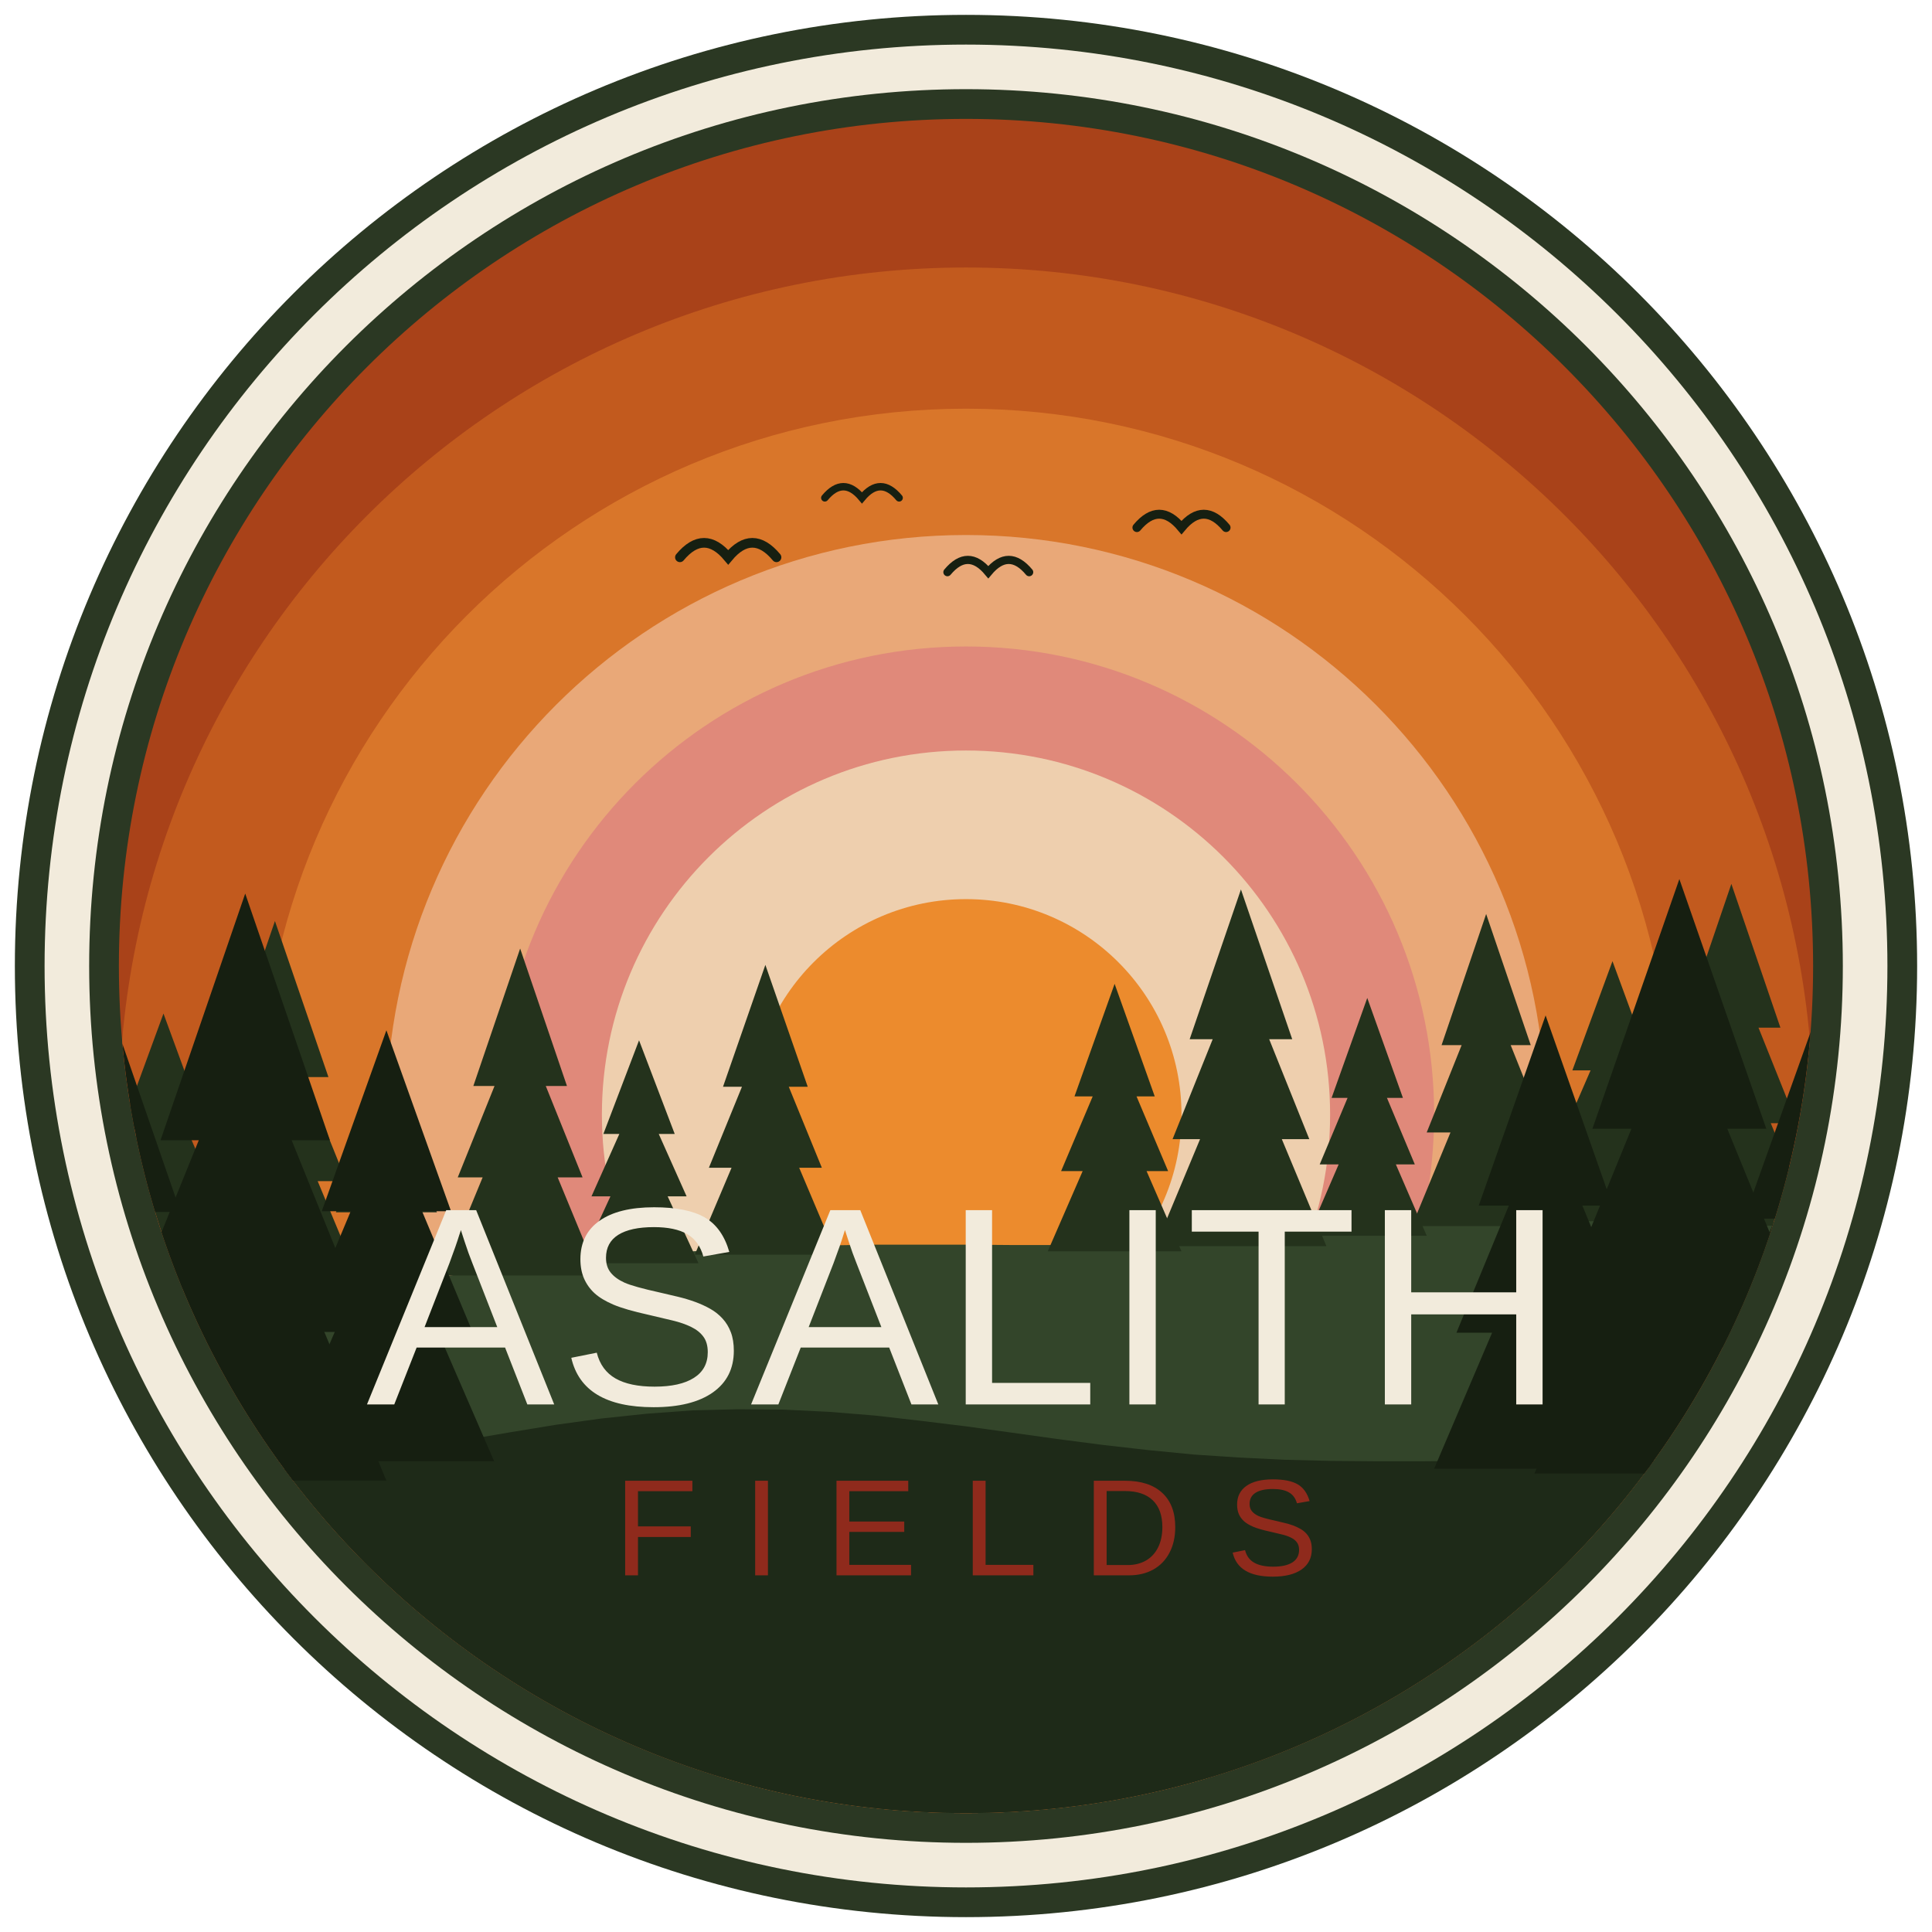
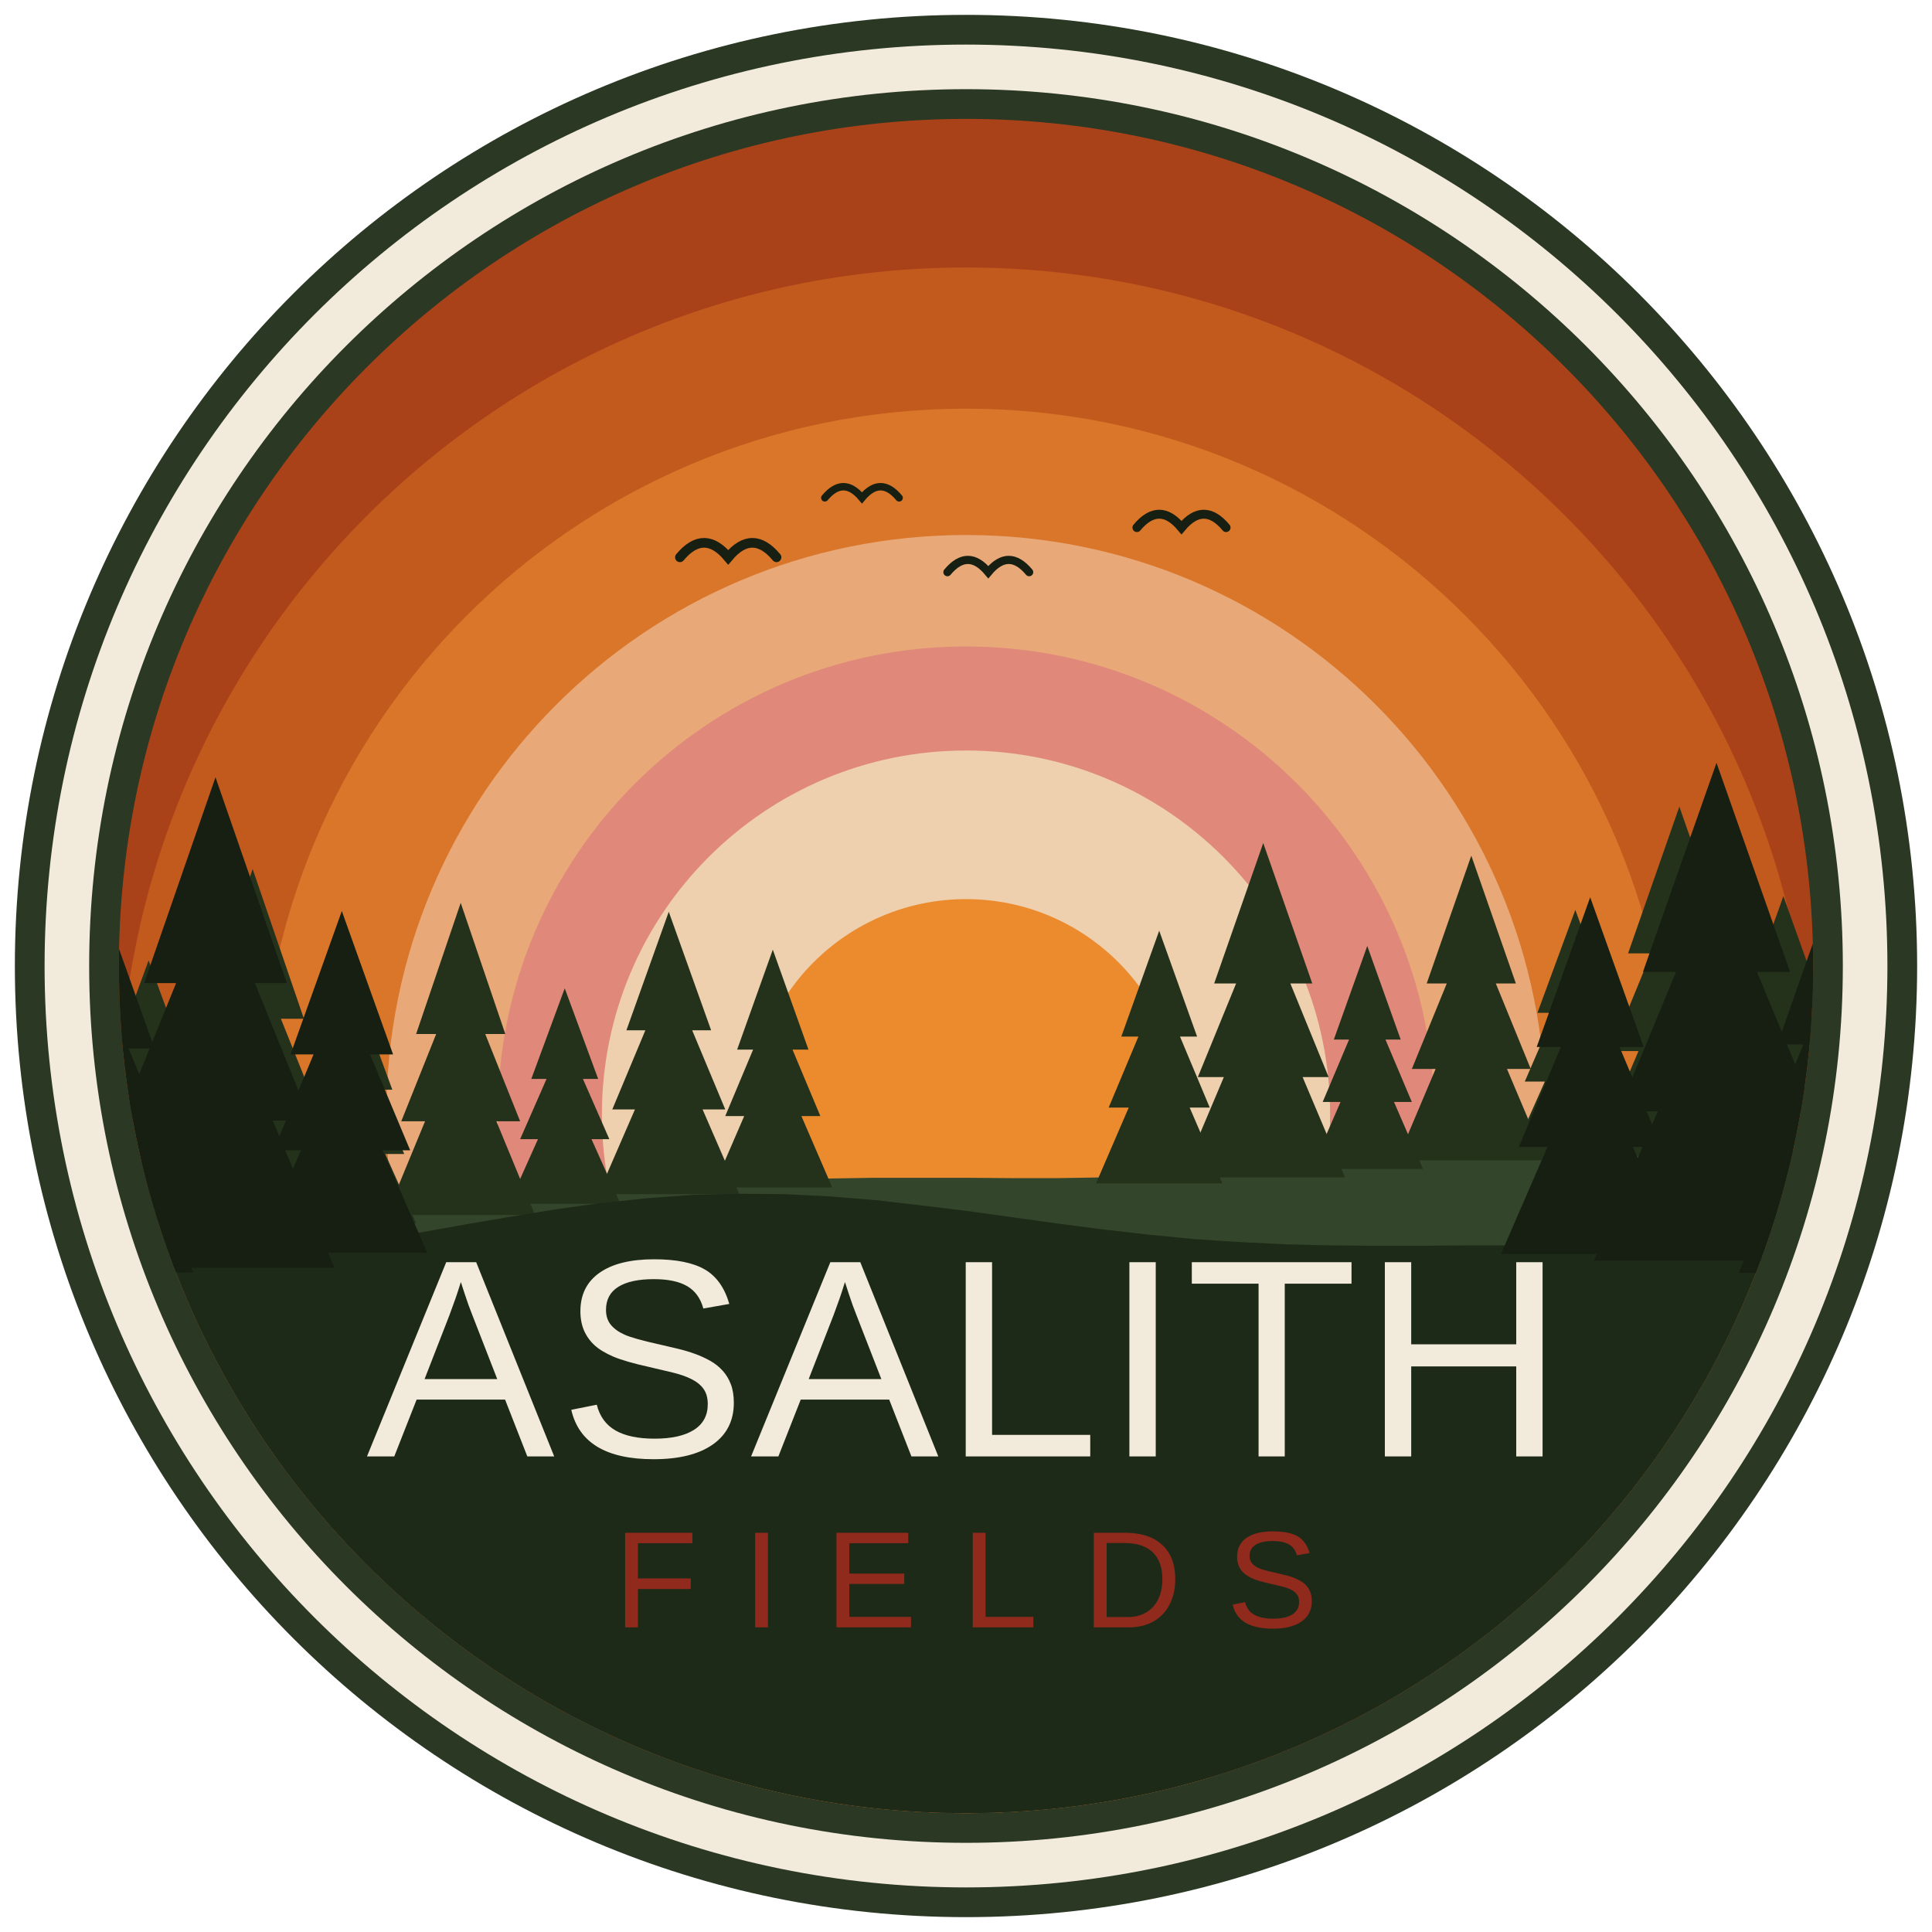
<svg xmlns="http://www.w3.org/2000/svg" viewBox="0 0 520 520" role="img" aria-label="Asalith Fields">
  <defs>
    <clipPath id="recorte-escena">
      <circle cx="260.0" cy="260.0" r="228.0" />
    </clipPath>
  </defs>
  <circle cx="260.0" cy="260.0" r="256.0" fill="#2b3823" />
  <circle cx="260.0" cy="260.0" r="248.0" fill="#f2ebdc" />
  <circle cx="260.0" cy="260.0" r="236.0" fill="#2b3823" />
  <g clip-path="url(#recorte-escena)">
    <circle cx="260.0" cy="300.0" r="270" fill="#a94219" />
    <circle cx="260.0" cy="300.0" r="228" fill="#c25a1e" />
    <circle cx="260.0" cy="300.0" r="190" fill="#d9762a" />
    <circle cx="260.0" cy="300.0" r="156" fill="#e9a878" />
    <circle cx="260.0" cy="300.0" r="126" fill="#e0897a" />
    <circle cx="260.0" cy="300.0" r="98" fill="#eecfae" />
    <circle class="sol" cx="260.0" cy="300.0" r="58" fill="#ec8b2d" />
    <path d="M 183.0,150.0 q 6.5,-7.8 13.0,0 q 6.5,-7.8 13.0,0" fill="none" stroke="#161f11" stroke-width="2.6" stroke-linecap="round" />
    <path d="M 222.0,134.0 q 5.0,-6.0 10.0,0 q 5.0,-6.0 10.0,0" fill="none" stroke="#161f11" stroke-width="2.0" stroke-linecap="round" />
    <path d="M 255.0,154.0 q 5.5,-6.6 11.0,0 q 5.5,-6.6 11.0,0" fill="none" stroke="#161f11" stroke-width="2.2" stroke-linecap="round" />
    <path d="M 306.0,142.0 q 6.0,-7.2 12.0,0 q 6.0,-7.2 12.0,0" fill="none" stroke="#161f11" stroke-width="2.4" stroke-linecap="round" />
-     <polygon points="-10.0,338.6 2.3,340.3 14.5,341.9 26.8,343.3 39.1,344.5 51.4,345.3 63.6,345.8 75.9,345.9 88.2,345.6 100.5,345.0 112.7,344.1 125.0,342.9 137.3,341.6 149.5,340.3 161.8,339.0 174.1,337.8 186.4,336.8 198.6,336.1 210.9,335.5 223.2,335.2 235.5,335.0 247.7,335.0 260.0,335.0 272.3,335.1 284.5,335.1 296.8,334.9 309.1,334.6 321.4,334.1 333.6,333.4 345.9,332.5 358.2,331.5 370.5,330.4 382.7,329.3 395.0,328.3 407.3,327.5 419.5,327.0 431.8,326.7 444.1,326.8 456.4,327.3 468.6,328.1 480.9,329.3 493.2,330.8 505.5,332.4 517.7,334.2 530.0,336.0 530.0,540.0 -10.0,540.0" fill="#33452a" />
-     <polygon points="44.0,272.8 55.4,303.9 50.3,303.9 59.2,324.6 53.1,324.6 63.0,346.8 25.0,346.8 34.9,324.6 28.8,324.6 37.7,303.9 32.6,303.9" fill="#24321c" />
-     <polygon points="74.0,247.9 88.4,289.9 81.9,289.9 93.2,317.9 85.5,317.9 98.0,347.9 50.0,347.9 62.5,317.9 54.8,317.9 66.1,289.9 59.6,289.9" fill="#24321c" />
-     <polygon points="104.0,278.7 114.2,307.3 109.6,307.3 117.6,326.3 112.2,326.3 121.0,346.7 87.0,346.7 95.8,326.3 90.4,326.3 98.4,307.3 93.8,307.3" fill="#24321c" />
-     <polygon points="140.0,255.3 152.6,292.3 146.9,292.3 156.8,316.9 150.1,316.9 161.0,343.3 119.0,343.3 129.9,316.9 123.2,316.9 133.1,292.3 127.4,292.3" fill="#24321c" />
-     <polygon points="172.0,280.0 181.6,305.2 177.3,305.2 184.8,322.0 179.7,322.0 188.0,340.0 156.0,340.0 164.3,322.0 159.2,322.0 166.7,305.2 162.4,305.2" fill="#24321c" />
-     <polygon points="206.0,259.7 217.4,292.5 212.3,292.5 221.2,314.3 215.1,314.3 225.0,337.7 187.0,337.7 196.9,314.3 190.8,314.3 199.7,292.5 194.6,292.5" fill="#24321c" />
-     <polygon points="300.0,264.8 310.8,295.1 305.9,295.1 314.4,315.2 308.6,315.2 318.0,336.8 282.0,336.8 291.4,315.2 285.6,315.2 294.1,295.1 289.2,295.1" fill="#24321c" />
-     <polygon points="334.0,239.4 347.8,279.7 341.6,279.7 352.4,306.6 345.0,306.6 357.0,335.4 311.0,335.4 323.0,306.6 315.6,306.6 326.4,279.7 320.2,279.7" fill="#24321c" />
-     <polygon points="368.0,268.6 377.6,295.5 373.3,295.5 380.8,313.4 375.7,313.4 384.0,332.6 352.0,332.6 360.3,313.4 355.2,313.4 362.7,295.5 358.4,295.5" fill="#24321c" />
-     <polygon points="400.0,246.0 412.0,281.3 406.6,281.3 416.0,304.8 409.6,304.8 420.0,330.0 380.0,330.0 390.4,304.8 384.0,304.8 393.4,281.3 388.0,281.3" fill="#24321c" />
-     <polygon points="434.0,258.7 444.8,288.1 439.9,288.1 448.4,307.7 442.6,307.7 452.0,328.7 416.0,328.7 425.4,307.7 419.6,307.7 428.1,288.1 423.2,288.1" fill="#24321c" />
-     <polygon points="466.0,237.9 479.2,276.6 473.3,276.6 483.6,302.3 476.6,302.3 488.0,329.9 444.0,329.9 455.4,302.3 448.4,302.3 458.7,276.6 452.8,276.6" fill="#24321c" />
-     <polygon points="-10.0,397.8 2.3,398.1 14.5,398.4 26.8,398.5 39.1,398.3 51.4,397.7 63.6,396.8 75.9,395.4 88.2,393.8 100.5,391.9 112.7,389.8 125.0,387.6 137.3,385.5 149.5,383.5 161.8,381.8 174.1,380.5 186.4,379.6 198.6,379.3 210.9,379.4 223.2,380.0 235.5,381.0 247.7,382.4 260.0,383.9 272.3,385.6 284.5,387.3 296.8,388.9 309.1,390.3 321.4,391.5 333.6,392.3 345.9,392.9 358.2,393.2 370.5,393.3 382.7,393.3 395.0,393.2 407.3,393.2 419.5,393.3 431.8,393.6 444.1,394.1 456.4,394.9 468.6,395.9 480.9,397.1 493.2,398.5 505.5,399.9 517.7,401.2 530.0,402.4 530.0,540.0 -10.0,540.0" fill="#1e2a18" />
-     <polygon points="30.0,272.4 48.6,326.2 40.2,326.2 54.8,362.0 44.9,362.0 61.0,400.4 -1.0,400.4 15.1,362.0 5.2,362.0 19.8,326.2 11.4,326.2" fill="#161f11" />
-     <polygon points="66.0,240.5 88.8,306.9 78.5,306.9 96.4,351.1 84.2,351.1 104.0,398.5 28.0,398.5 47.8,351.1 35.6,351.1 53.5,306.9 43.2,306.9" fill="#161f11" />
-     <polygon points="104.0,277.3 121.4,326.0 113.6,326.0 127.2,358.5 117.9,358.5 133.0,393.3 75.0,393.3 90.1,358.5 80.8,358.5 94.4,326.0 86.6,326.0" fill="#161f11" />
-     <polygon points="416.0,273.3 434.0,324.5 425.9,324.5 440.0,358.7 430.4,358.7 446.0,395.3 386.0,395.3 401.6,358.7 392.0,358.7 406.1,324.5 398.0,324.5" fill="#161f11" />
-     <polygon points="452.0,236.6 475.4,303.8 464.9,303.8 483.2,348.6 470.7,348.6 491.0,396.6 413.0,396.6 433.3,348.6 420.8,348.6 439.1,303.8 428.6,303.8" fill="#161f11" />
-     <polygon points="488.0,275.9 506.6,328.0 498.2,328.0 512.8,362.7 502.9,362.7 519.0,399.9 457.0,399.9 473.1,362.7 463.2,362.7 477.8,328.0 469.4,328.0" fill="#161f11" />
-     <text x="260" y="378" text-anchor="middle" fill="#f2ebdc" font-family="'Archivo Black','Arial Black',Arial,sans-serif" font-size="76" letter-spacing="1">ASALITH</text>
-     <text x="260" y="424" text-anchor="middle" fill="#8f2a1c" font-family="'Archivo Black','Arial Black',Arial,sans-serif" font-size="37" letter-spacing="12">FIELDS</text>
+     <polygon points="-10.0,320.6 2.3,322.3 14.5,323.9 26.8,325.3 39.1,326.5 51.4,327.3 63.6,327.8 75.9,327.9 88.2,327.6 100.5,327.0 112.7,326.1 125.0,324.9 137.3,323.6 149.5,322.3 161.8,321.0 174.1,319.8 186.4,318.8 198.6,318.1 210.9,317.5 223.2,317.2 235.5,317.0 247.7,317.0 260.0,317.0 272.3,317.1 284.5,317.1 296.8,316.9 309.1,316.6 321.4,316.1 333.6,315.4 345.9,314.5 358.2,313.5 370.5,312.4 382.7,311.3 395.0,310.3 407.3,309.5 419.5,309.0 431.8,308.7 444.1,308.8 456.4,309.3 468.6,310.1 480.9,311.3 493.2,312.8 505.5,314.4 517.7,316.2 530.0,318.0 530.0,540.0 -10.0,540.0" fill="#33452a" />
+     <polygon points="40.0,258.5 50.8,287.9 45.9,287.9 54.4,307.5 48.6,307.5 58.0,328.5 22.0,328.5 31.4,307.5 25.6,307.5 34.1,287.9 29.2,287.9" fill="#24321c" />
+     <polygon points="68.0,233.9 81.8,274.2 75.6,274.2 86.4,301.1 79.0,301.1 91.0,329.9 45.0,329.9 57.0,301.1 49.6,301.1 60.4,274.2 54.2,274.2" fill="#24321c" />
+     <polygon points="96.0,267.2 105.6,293.3 101.3,293.3 108.8,310.6 103.7,310.6 112.0,329.2 80.0,329.2 88.3,310.6 83.2,310.6 90.7,293.3 86.4,293.3" fill="#24321c" />
+     <polygon points="124.0,243.0 136.0,278.3 130.6,278.3 140.0,301.8 133.6,301.8 144.0,327.0 104.0,327.0 114.4,301.8 108.0,301.8 117.4,278.3 112.0,278.3" fill="#24321c" />
+     <polygon points="152.0,266.0 161.0,290.4 156.9,290.4 164.0,306.6 159.2,306.6 167.0,324.0 137.0,324.0 144.8,306.6 140.0,306.6 147.1,290.4 143.0,290.4" fill="#24321c" />
+     <polygon points="180.0,245.4 191.4,277.3 186.3,277.3 195.2,298.6 189.1,298.6 199.0,321.4 161.0,321.4 170.9,298.6 164.8,298.6 173.7,277.3 168.6,277.3" fill="#24321c" />
+     <polygon points="208.0,255.6 217.6,282.5 213.3,282.5 220.8,300.4 215.7,300.4 224.0,319.6 192.0,319.6 200.3,300.4 195.2,300.4 202.7,282.5 198.4,282.5" fill="#24321c" />
+     <polygon points="312.0,250.5 322.2,279.0 317.6,279.0 325.6,298.1 320.2,298.1 329.0,318.5 295.0,318.5 303.8,298.1 298.4,298.1 306.4,279.0 301.8,279.0" fill="#24321c" />
+     <polygon points="340.0,226.9 353.2,264.7 347.3,264.7 357.6,289.9 350.6,289.9 362.0,316.9 318.0,316.9 329.4,289.9 322.4,289.9 332.7,264.7 326.8,264.7" fill="#24321c" />
+     <polygon points="368.0,254.6 377.0,279.8 372.9,279.8 380.0,296.6 375.2,296.6 383.0,314.6 353.0,314.6 360.8,296.6 356.0,296.6 363.1,279.8 359.0,279.8" fill="#24321c" />
+     <polygon points="396.0,230.3 408.0,264.7 402.6,264.7 412.0,287.7 405.6,287.7 416.0,312.3 376.0,312.3 386.4,287.7 380.0,287.7 389.4,264.7 384.0,264.7" fill="#24321c" />
+     <polygon points="424.0,244.9 434.2,272.6 429.6,272.6 437.6,291.1 432.2,291.1 441.0,310.9 407.0,310.9 415.8,291.1 410.4,291.1 418.4,272.6 413.8,272.6" fill="#24321c" />
+     <polygon points="452.0,217.1 465.8,256.6 459.6,256.6 470.4,282.9 463.0,282.9 475.0,311.1 429.0,311.1 441.0,282.9 433.6,282.9 444.4,256.6 438.2,256.6" fill="#24321c" />
+     <polygon points="480.0,241.2 490.8,271.4 485.9,271.4 494.4,291.6 488.6,291.6 498.0,313.2 462.0,313.2 471.4,291.6 465.6,291.6 474.1,271.4 469.2,271.4" fill="#24321c" />
+     <polygon points="-10.0,339.8 2.3,340.1 14.5,340.4 26.8,340.5 39.1,340.3 51.4,339.7 63.6,338.8 75.9,337.4 88.2,335.8 100.5,333.9 112.7,331.8 125.0,329.6 137.3,327.5 149.5,325.5 161.8,323.8 174.1,322.5 186.4,321.6 198.6,321.3 210.9,321.4 223.2,322.0 235.5,323.0 247.7,324.4 260.0,325.9 272.3,327.6 284.5,329.3 296.8,330.9 309.1,332.3 321.4,333.5 333.6,334.3 345.9,334.9 358.2,335.2 370.5,335.3 382.7,335.3 395.0,335.2 407.3,335.2 419.5,335.3 431.8,335.6 444.1,336.1 456.4,336.9 468.6,337.9 480.9,339.1 493.2,340.5 505.5,341.9 517.7,343.2 530.0,344.4 530.0,540.0 -10.0,540.0" fill="#1e2a18" />
+     <polygon points="26.0,238.5 41.6,282.2 34.6,282.2 46.8,311.3 38.5,311.3 52.0,342.5 0.0,342.5 13.5,311.3 5.2,311.3 17.4,282.2 10.4,282.2" fill="#161f11" />
+     <polygon points="58.0,209.2 77.2,264.6 68.6,264.6 83.6,301.6 73.4,301.6 90.0,341.2 26.0,341.2 42.6,301.6 32.4,301.6 47.4,264.6 38.8,264.6" fill="#161f11" />
+     <polygon points="92.0,245.2 105.8,283.8 99.6,283.8 110.4,309.6 103.0,309.6 115.0,337.2 69.0,337.2 81.0,309.6 73.6,309.6 84.4,283.8 78.2,283.8" fill="#161f11" />
+     <polygon points="428.0,241.5 442.4,281.8 435.9,281.8 447.2,308.7 439.5,308.7 452.0,337.5 404.0,337.5 416.5,308.7 408.8,308.7 420.1,281.8 413.6,281.8" fill="#161f11" />
+     <polygon points="462.0,205.3 481.8,261.6 472.9,261.6 488.4,299.1 477.8,299.1 495.0,339.3 429.0,339.3 446.2,299.1 435.6,299.1 451.1,261.6 442.2,261.6" fill="#161f11" />
+     <polygon points="494.0,236.6 509.6,281.1 502.6,281.1 514.8,310.8 506.5,310.8 520.0,342.6 468.0,342.6 481.5,310.8 473.2,310.8 485.4,281.1 478.4,281.1" fill="#161f11" />
+     <text x="260" y="392" text-anchor="middle" fill="#f2ebdc" font-family="'Archivo Black','Arial Black',Arial,sans-serif" font-size="76" letter-spacing="1">ASALITH</text>
+     <text x="260" y="438" text-anchor="middle" fill="#8f2a1c" font-family="'Archivo Black','Arial Black',Arial,sans-serif" font-size="37" letter-spacing="12">FIELDS</text>
  </g>
</svg>
